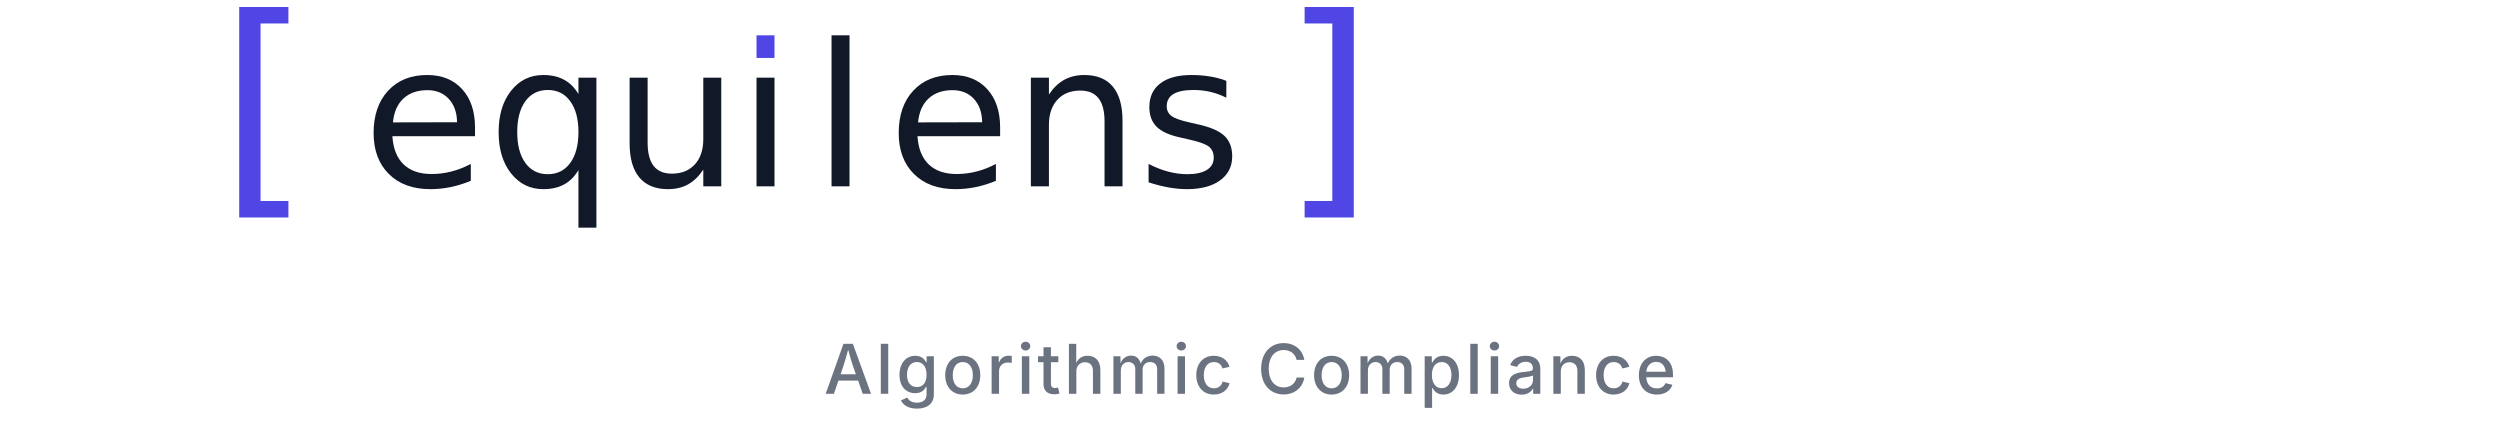
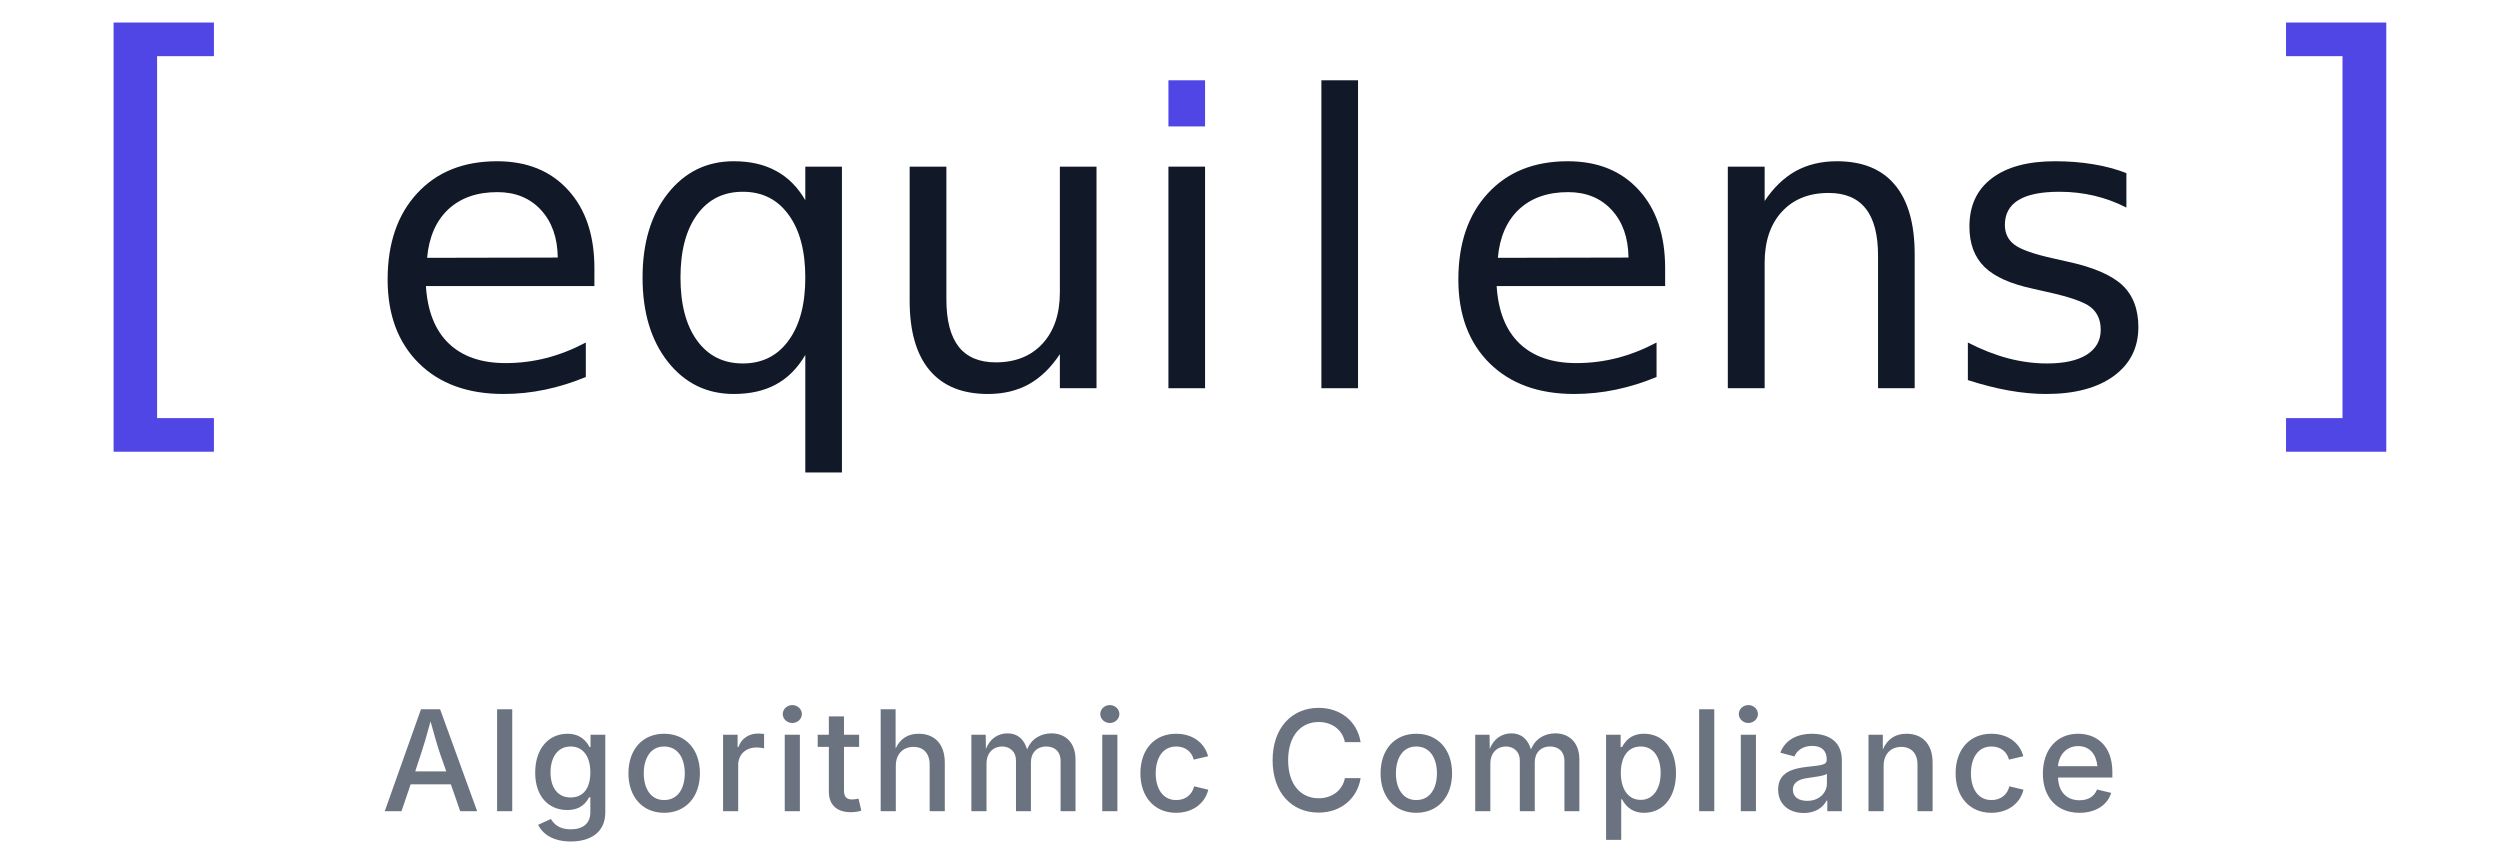
- <svg xmlns="http://www.w3.org/2000/svg" viewBox="0 0 400 70" role="img" aria-labelledby="equilens-wordmark-tagline">
+ <svg xmlns="http://www.w3.org/2000/svg" viewBox="29.36 -0.65 196.17 67.65" role="img" aria-labelledby="equilens-wordmark-tagline">
  <style>
    .bracket { fill: #4F46E5; }
    .text    { fill: #111827; }
    .accent  { fill: #4F46E5; }
    .tagline { fill: #6b7280; font-family: -apple-system, system-ui, BlinkMacSystemFont, "Segoe UI", sans-serif; font-size: 11px; font-weight: 500; letter-spacing: 0.5px; }
  </style>
  <g transform="scale(0.717,0.717)">
    <path class="bracket" d="M 53.38 1.56 L 64.36 1.56 L 64.36 5.24 L 58.14 5.24 L 58.14 44.85 L 64.36 44.85 L 64.36 48.53 L 53.38 48.53 L 53.38 1.56 Z" />
    <path class="text" d="M 106.00 28.45 L 106.00 30.40 L 87.56 30.40 Q 87.82 34.52 90.05 36.67 Q 92.29 38.83 96.28 38.83 Q 98.58 38.83 100.75 38.27 Q 102.92 37.71 105.06 36.58 L 105.06 40.35 Q 102.90 41.25 100.64 41.73 Q 98.37 42.21 96.04 42.21 Q 90.19 42.21 86.78 38.84 Q 83.37 35.45 83.37 29.69 Q 83.37 23.74 86.61 20.24 Q 89.84 16.74 95.34 16.74 Q 100.27 16.74 103.13 19.90 Q 106.00 23.04 106.00 28.45 Z M 101.99 27.28 Q 101.95 24.02 100.15 22.07 Q 98.35 20.12 95.38 20.12 Q 92.03 20.12 90.01 22.00 Q 88.00 23.89 87.69 27.31 L 101.99 27.28 Z" />
    <path class="text" d="M 115.42 29.47 Q 115.42 33.87 117.24 36.37 Q 119.06 38.87 122.24 38.87 Q 125.42 38.87 127.24 36.37 Q 129.08 33.87 129.08 29.47 Q 129.08 25.08 127.24 22.58 Q 125.42 20.08 122.24 20.08 Q 119.06 20.08 117.24 22.58 Q 115.42 25.08 115.42 29.47 Z M 129.08 37.94 Q 127.82 40.10 125.88 41.16 Q 123.96 42.21 121.25 42.21 Q 116.83 42.21 114.05 38.70 Q 111.27 35.19 111.27 29.47 Q 111.27 23.76 114.05 20.25 Q 116.83 16.74 121.25 16.74 Q 123.96 16.74 125.88 17.80 Q 127.82 18.84 129.08 21.00 L 129.08 17.33 L 133.09 17.33 L 133.09 50.80 L 129.08 50.80 L 129.08 37.94 Z" />
    <path class="text" d="M 140.50 32.01 L 140.50 17.33 L 144.52 17.33 L 144.52 31.86 Q 144.52 35.30 145.86 37.03 Q 147.21 38.75 149.92 38.75 Q 153.16 38.75 155.05 36.69 Q 156.94 34.63 156.94 31.07 L 156.94 17.33 L 160.95 17.33 L 160.95 41.58 L 156.94 41.58 L 156.94 37.85 Q 155.48 40.06 153.55 41.14 Q 151.62 42.21 149.07 42.21 Q 144.86 42.21 142.68 39.61 Q 140.50 37.01 140.50 32.01 Z" />
    <path class="text" d="M 168.82 17.33 L 172.83 17.33 L 172.83 41.58 L 168.82 41.58 L 168.82 17.33 Z" />
    <path class="accent" d="M 168.82 7.88  L 172.83 7.88  L 172.83 12.93 L 168.82 12.93 L 168.82 7.88 Z" />
    <path class="text" d="M 185.56 7.88 L 189.57 7.88 L 189.57 41.58 L 185.56 41.58 L 185.56 7.88 Z" />
    <path class="text" d="M 223.18 28.45 L 223.18 30.40 L 204.74 30.40 Q 205.00 34.52 207.23 36.67 Q 209.47 38.83 213.46 38.83 Q 215.76 38.83 217.93 38.27 Q 220.10 37.71 222.24 36.58 L 222.24 40.35 Q 220.08 41.25 217.82 41.73 Q 215.55 42.21 213.22 42.21 Q 207.37 42.21 203.96 38.84 Q 200.55 35.45 200.55 29.69 Q 200.55 23.74 203.79 20.24 Q 207.02 16.74 212.52 16.74 Q 217.45 16.74 220.31 19.90 Q 223.18 23.04 223.18 28.45 Z M 219.17 27.28 Q 219.13 24.02 217.33 22.07 Q 215.53 20.12 212.56 20.12 Q 209.21 20.12 207.19 22.00 Q 205.18 23.89 204.87 27.31 L 219.17 27.28 Z" />
    <path class="text" d="M 250.49 26.94 L 250.49 41.58 L 246.48 41.58 L 246.48 27.07 Q 246.48 23.62 245.13 21.92 Q 243.78 20.21 241.08 20.21 Q 237.83 20.21 235.95 22.27 Q 234.07 24.32 234.07 27.87 L 234.07 41.58 L 230.04 41.58 L 230.04 17.33 L 234.07 17.33 L 234.07 21.09 Q 235.52 18.91 237.46 17.82 Q 239.42 16.74 241.97 16.74 Q 246.18 16.74 248.33 19.33 Q 250.49 21.91 250.49 26.94 Z" />
    <path class="text" d="M 273.66 18.04 L 273.66 21.81 Q 271.96 20.94 270.13 20.51 Q 268.30 20.08 266.33 20.08 Q 263.35 20.08 261.86 20.98 Q 260.36 21.89 260.36 23.71 Q 260.36 25.10 261.43 25.89 Q 262.50 26.68 265.73 27.39 L 267.10 27.70 Q 271.37 28.61 273.17 30.26 Q 274.97 31.92 274.97 34.89 Q 274.97 38.27 272.28 40.24 Q 269.58 42.21 264.88 42.21 Q 262.92 42.21 260.79 41.83 Q 258.66 41.45 256.31 40.69 L 256.31 36.58 Q 258.54 37.73 260.69 38.30 Q 262.85 38.87 264.97 38.87 Q 267.80 38.87 269.32 37.91 Q 270.85 36.94 270.85 35.19 Q 270.85 33.57 269.74 32.70 Q 268.65 31.84 264.92 31.03 L 263.52 30.71 Q 259.80 29.93 258.14 28.32 Q 256.48 26.70 256.48 23.89 Q 256.48 20.46 258.93 18.61 Q 261.37 16.74 265.86 16.74 Q 268.08 16.74 270.04 17.07 Q 272.00 17.39 273.66 18.04 Z" />
    <path class="bracket" d="M 302.10 1.56 L 302.10 48.53 L 291.13 48.53 L 291.13 44.85 L 297.31 44.85 L 297.31 5.24 L 291.13 5.24 L 291.13 1.56 L 302.10 1.56 Z" />
  </g>
-   <text class="tagline" x="200" y="55" text-anchor="middle" dominant-baseline="hanging">Algorithmic Compliance</text>
+   <text class="tagline" x="127.44" y="55" text-anchor="middle" dominant-baseline="hanging">Algorithmic Compliance</text>
</svg>
